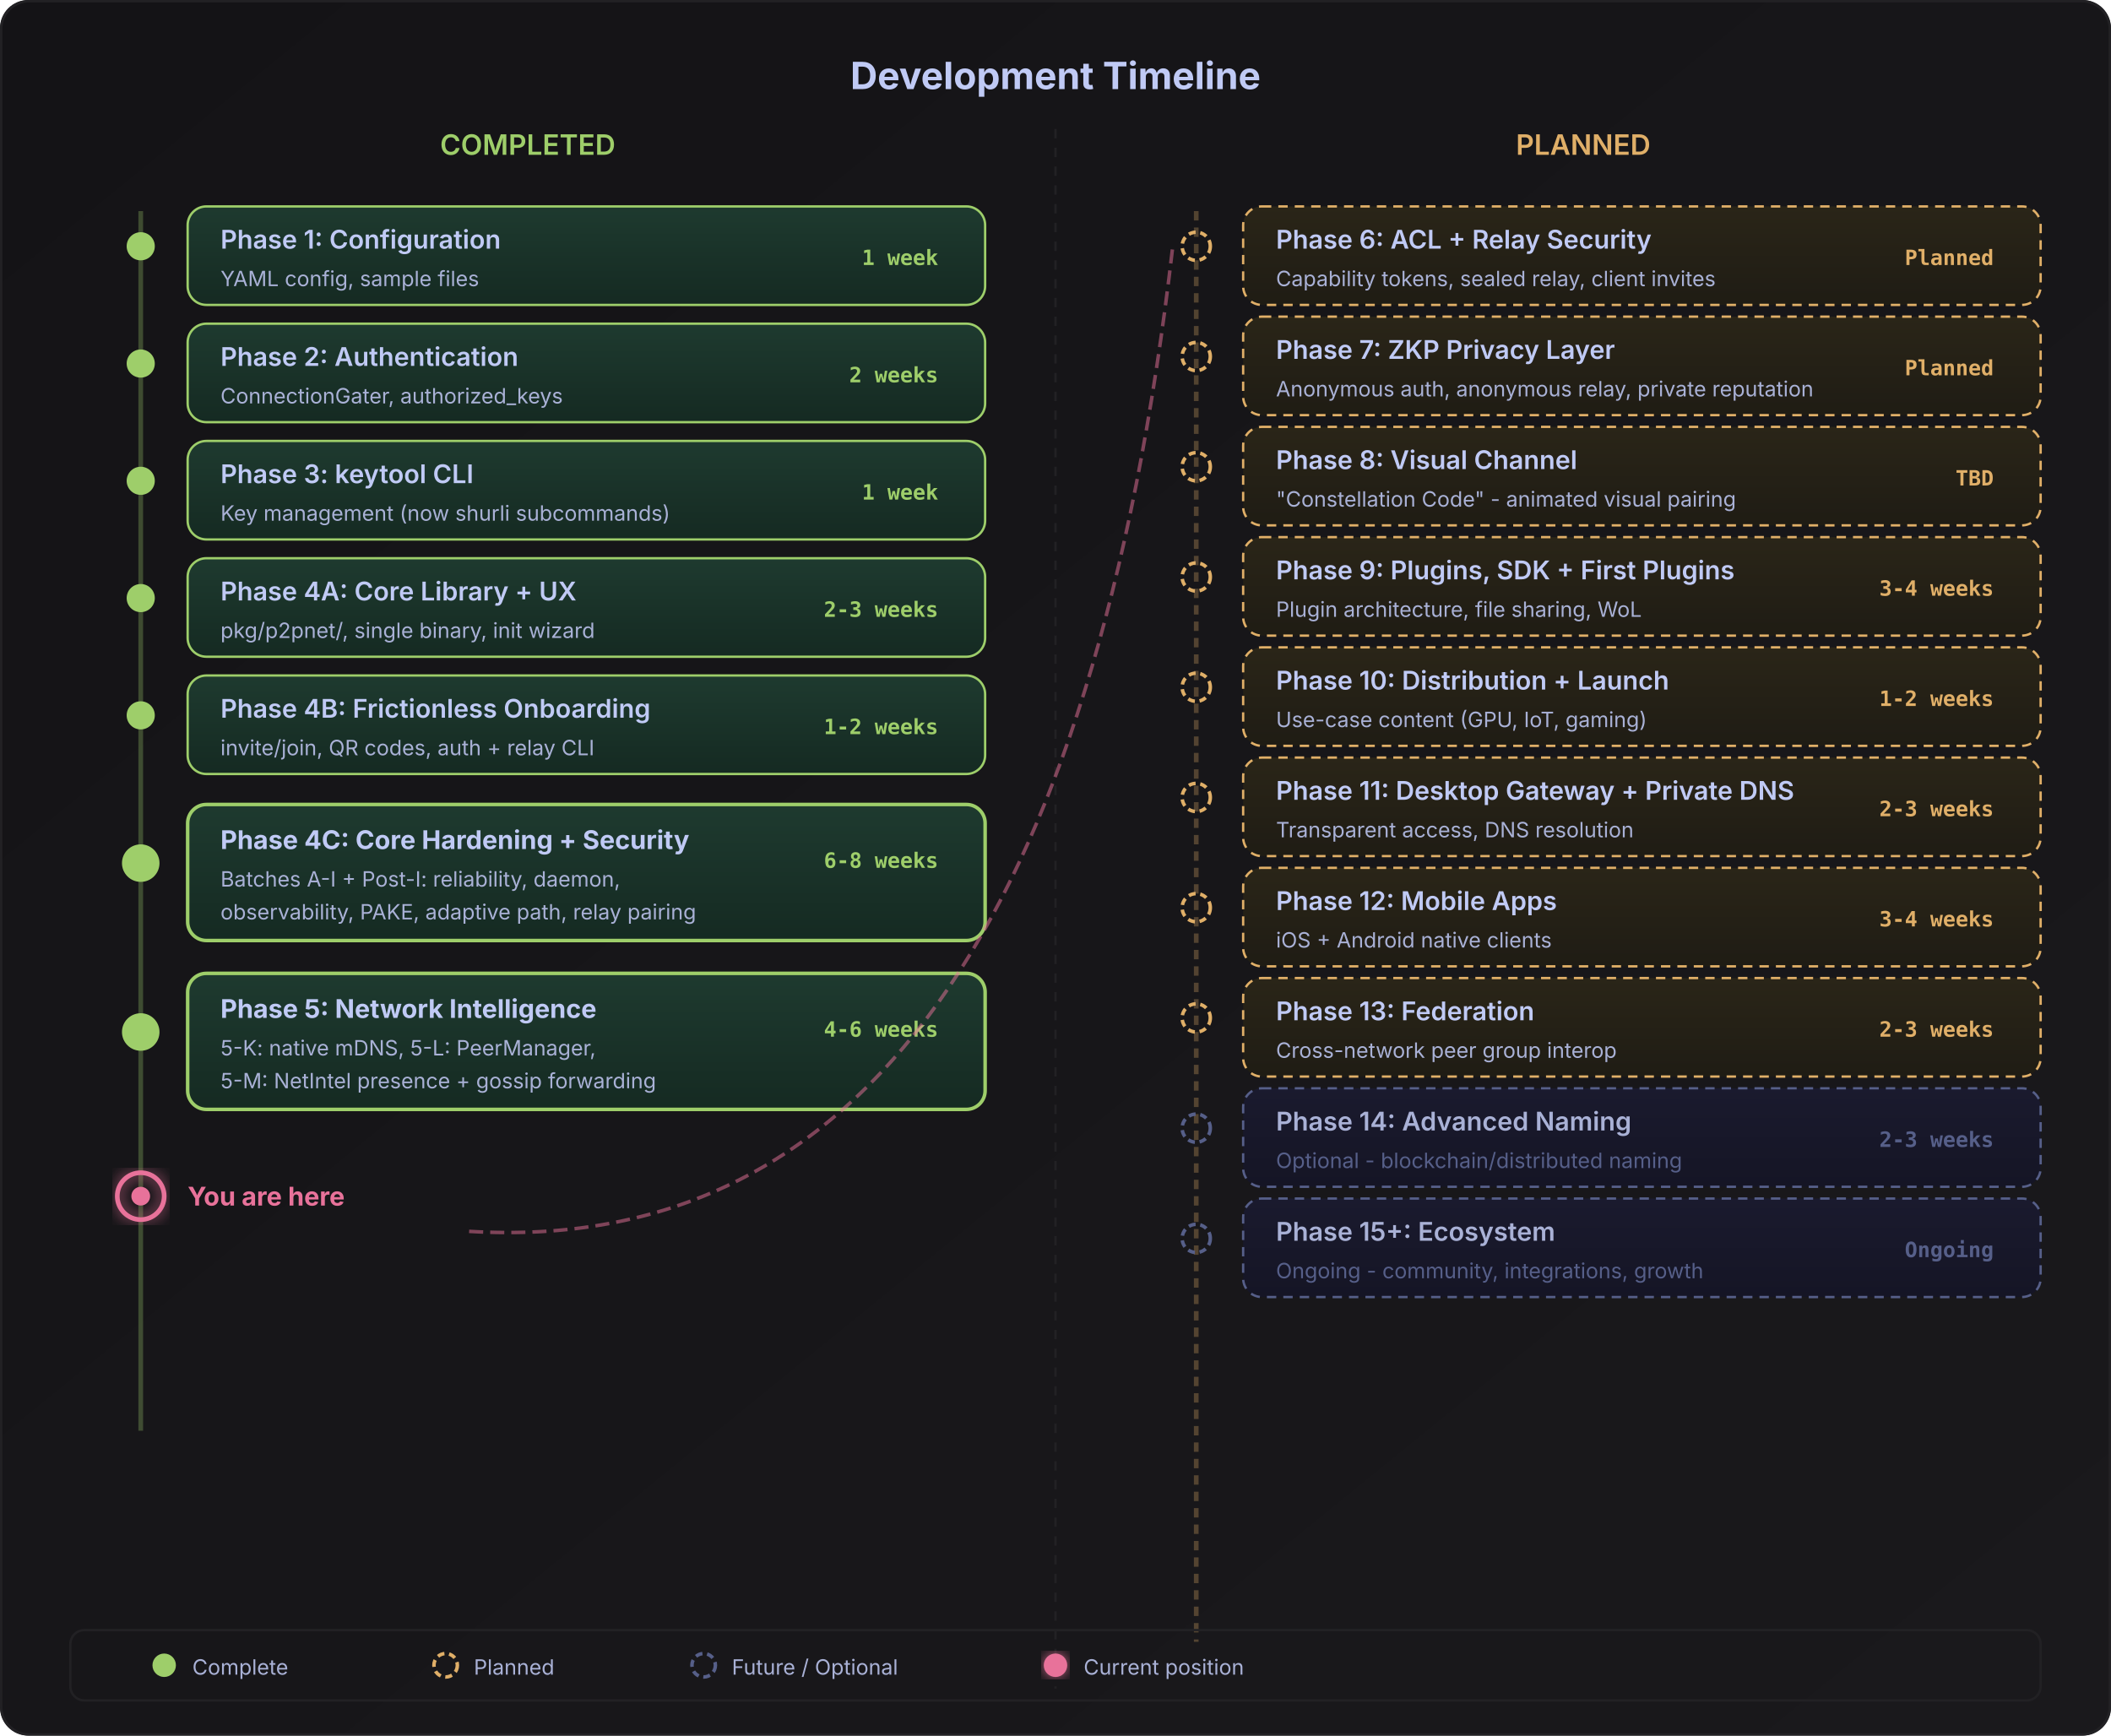
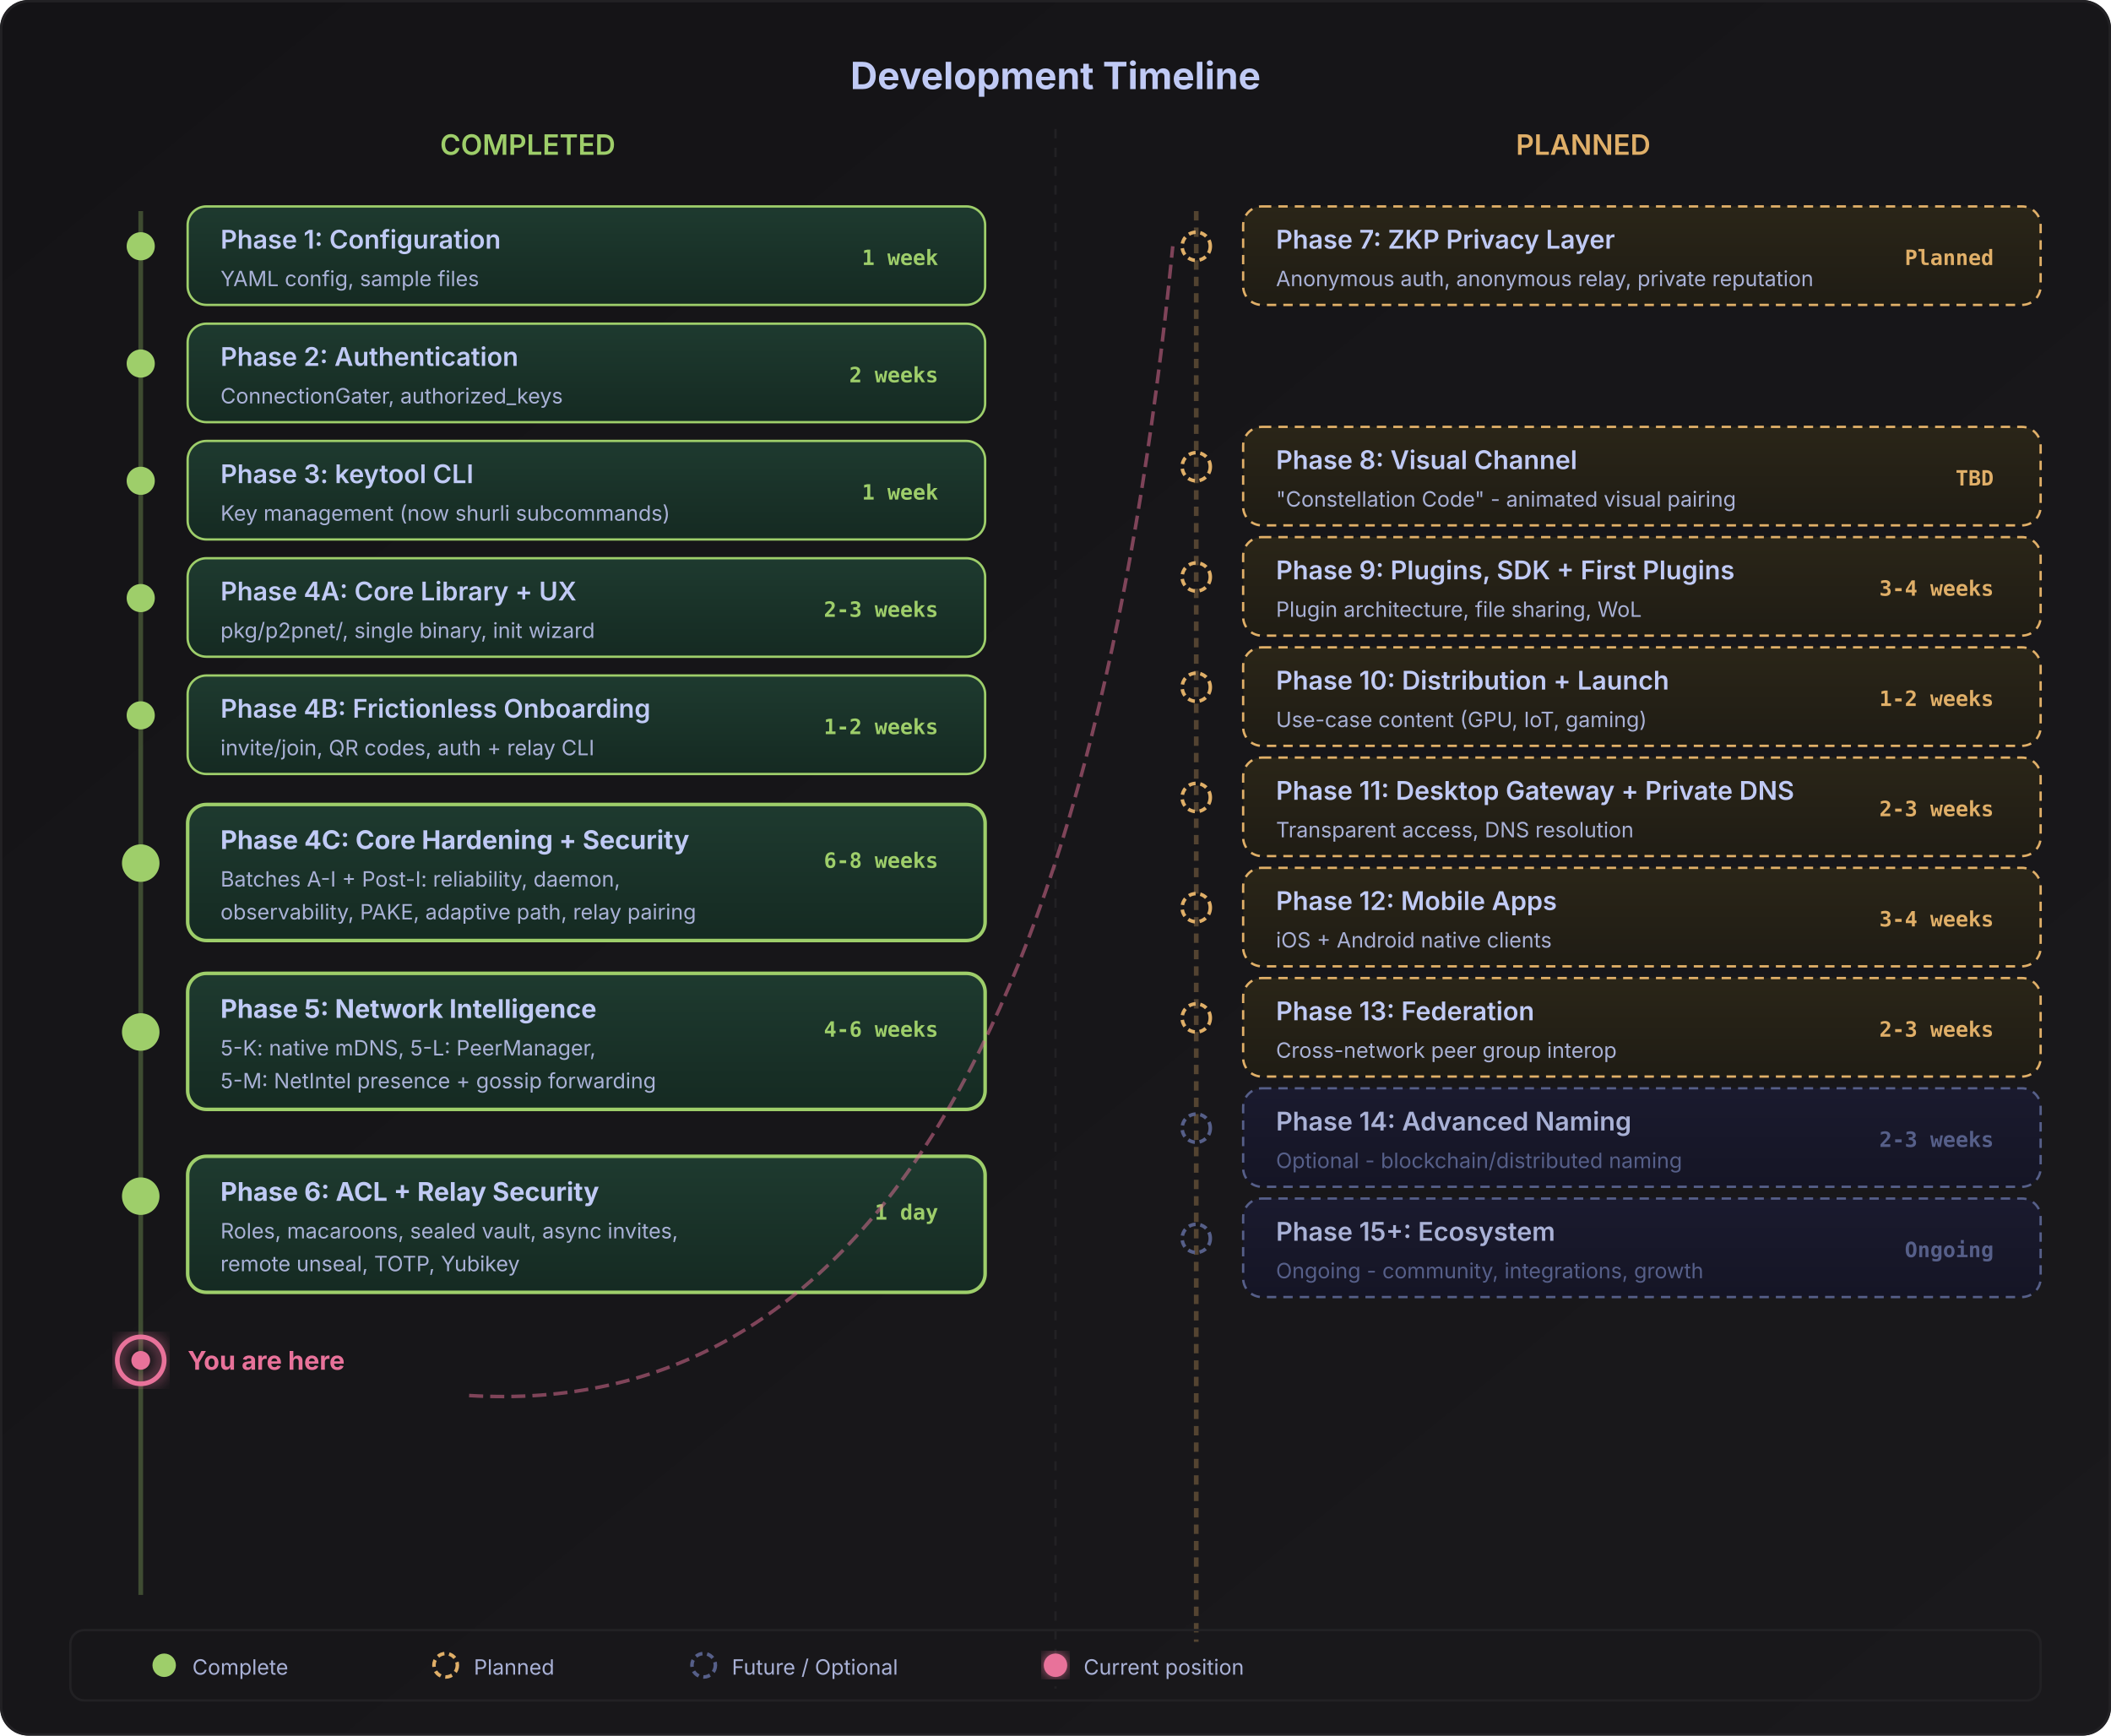
<svg xmlns="http://www.w3.org/2000/svg" viewBox="0 0 900 740" font-family="system-ui, -apple-system, sans-serif">
  <defs>
    <linearGradient id="bg" x1="0%" y1="0%" x2="100%" y2="100%">
      <stop offset="0%" style="stop-color:#141316" />
      <stop offset="100%" style="stop-color:#1a191c" />
    </linearGradient>
    <linearGradient id="doneGrad" x1="0%" y1="0%" x2="0%" y2="100%">
      <stop offset="0%" style="stop-color:#1e3a2f" />
      <stop offset="100%" style="stop-color:#152a22" />
    </linearGradient>
    <linearGradient id="plannedGrad" x1="0%" y1="0%" x2="0%" y2="100%">
      <stop offset="0%" style="stop-color:#2a2518" />
      <stop offset="100%" style="stop-color:#1f1c14" />
    </linearGradient>
    <linearGradient id="futureGrad" x1="0%" y1="0%" x2="0%" y2="100%">
      <stop offset="0%" style="stop-color:#1a1a2e" />
      <stop offset="100%" style="stop-color:#151525" />
    </linearGradient>
    <filter id="glow">
      <feGaussianBlur stdDeviation="3" result="blur" />
      <feMerge>
        <feMergeNode in="blur" />
        <feMergeNode in="SourceGraphic" />
      </feMerge>
    </filter>
  </defs>
  <rect width="900" height="740" rx="12" fill="url(#bg)" />
  <rect x="0.5" y="0.5" width="899" height="739" rx="12" fill="none" stroke="#222124" stroke-width="1" />
  <text x="450" y="38" text-anchor="middle" font-size="16" font-weight="700" fill="#c0caf5">Development Timeline</text>
  <text x="225" y="66" text-anchor="middle" font-size="12" font-weight="600" fill="#9ece6a">COMPLETED</text>
  <text x="675" y="66" text-anchor="middle" font-size="12" font-weight="600" fill="#e0af68">PLANNED</text>
  <line x1="450" y1="55" x2="450" y2="720" stroke="#222124" stroke-width="1" stroke-dasharray="4,4" />
-   <line x1="60" y1="90" x2="60" y2="610" stroke="#9ece6a" stroke-width="2" opacity="0.3" />
+   <line x1="60" y1="90" x2="60" y2="680" stroke="#9ece6a" stroke-width="2" opacity="0.3" />
  <circle cx="60" cy="105" r="6" fill="#9ece6a" />
  <rect x="80" y="88" width="340" height="42" rx="8" fill="url(#doneGrad)" stroke="#9ece6a" stroke-width="1" />
  <text x="94" y="106" font-size="11" font-weight="600" fill="#c0caf5">Phase 1: Configuration</text>
  <text x="94" y="122" font-size="9" fill="#a9b1d6">YAML config, sample files</text>
  <text x="400" y="113" text-anchor="end" font-size="9" font-weight="600" fill="#9ece6a" font-family="ui-monospace, monospace">1 week</text>
  <circle cx="60" cy="155" r="6" fill="#9ece6a" />
  <rect x="80" y="138" width="340" height="42" rx="8" fill="url(#doneGrad)" stroke="#9ece6a" stroke-width="1" />
  <text x="94" y="156" font-size="11" font-weight="600" fill="#c0caf5">Phase 2: Authentication</text>
  <text x="94" y="172" font-size="9" fill="#a9b1d6">ConnectionGater, authorized_keys</text>
  <text x="400" y="163" text-anchor="end" font-size="9" font-weight="600" fill="#9ece6a" font-family="ui-monospace, monospace">2 weeks</text>
  <circle cx="60" cy="205" r="6" fill="#9ece6a" />
  <rect x="80" y="188" width="340" height="42" rx="8" fill="url(#doneGrad)" stroke="#9ece6a" stroke-width="1" />
  <text x="94" y="206" font-size="11" font-weight="600" fill="#c0caf5">Phase 3: keytool CLI</text>
  <text x="94" y="222" font-size="9" fill="#a9b1d6">Key management (now shurli subcommands)</text>
  <text x="400" y="213" text-anchor="end" font-size="9" font-weight="600" fill="#9ece6a" font-family="ui-monospace, monospace">1 week</text>
  <circle cx="60" cy="255" r="6" fill="#9ece6a" />
  <rect x="80" y="238" width="340" height="42" rx="8" fill="url(#doneGrad)" stroke="#9ece6a" stroke-width="1" />
  <text x="94" y="256" font-size="11" font-weight="600" fill="#c0caf5">Phase 4A: Core Library + UX</text>
  <text x="94" y="272" font-size="9" fill="#a9b1d6">pkg/p2pnet/, single binary, init wizard</text>
  <text x="400" y="263" text-anchor="end" font-size="9" font-weight="600" fill="#9ece6a" font-family="ui-monospace, monospace">2-3 weeks</text>
  <circle cx="60" cy="305" r="6" fill="#9ece6a" />
  <rect x="80" y="288" width="340" height="42" rx="8" fill="url(#doneGrad)" stroke="#9ece6a" stroke-width="1" />
  <text x="94" y="306" font-size="11" font-weight="600" fill="#c0caf5">Phase 4B: Frictionless Onboarding</text>
  <text x="94" y="322" font-size="9" fill="#a9b1d6">invite/join, QR codes, auth + relay CLI</text>
  <text x="400" y="313" text-anchor="end" font-size="9" font-weight="600" fill="#9ece6a" font-family="ui-monospace, monospace">1-2 weeks</text>
  <circle cx="60" cy="368" r="8" fill="#9ece6a" />
  <rect x="80" y="343" width="340" height="58" rx="8" fill="url(#doneGrad)" stroke="#9ece6a" stroke-width="1.5" />
  <text x="94" y="362" font-size="11" font-weight="700" fill="#c0caf5">Phase 4C: Core Hardening + Security</text>
  <text x="94" y="378" font-size="9" fill="#a9b1d6">Batches A-I + Post-I: reliability, daemon,</text>
  <text x="94" y="392" font-size="9" fill="#a9b1d6">observability, PAKE, adaptive path, relay pairing</text>
  <text x="400" y="370" text-anchor="end" font-size="9" font-weight="700" fill="#9ece6a" font-family="ui-monospace, monospace">6-8 weeks</text>
  <circle cx="60" cy="440" r="8" fill="#9ece6a" />
  <rect x="80" y="415" width="340" height="58" rx="8" fill="url(#doneGrad)" stroke="#9ece6a" stroke-width="1.5" />
  <text x="94" y="434" font-size="11" font-weight="700" fill="#c0caf5">Phase 5: Network Intelligence</text>
  <text x="94" y="450" font-size="9" fill="#a9b1d6">5-K: native mDNS, 5-L: PeerManager,</text>
  <text x="94" y="464" font-size="9" fill="#a9b1d6">5-M: NetIntel presence + gossip forwarding</text>
  <text x="400" y="442" text-anchor="end" font-size="9" font-weight="700" fill="#9ece6a" font-family="ui-monospace, monospace">4-6 weeks</text>
-   <circle cx="60" cy="510" r="10" fill="none" stroke="#e8729a" stroke-width="2" filter="url(#glow)" />
-   <circle cx="60" cy="510" r="4" fill="#e8729a" />
-   <text x="80" y="514" font-size="11" font-weight="700" fill="#e8729a">You are here</text>
-   <path d="M 200 525 Q 450 540 500 105" fill="none" stroke="#e8729a" stroke-width="1.5" stroke-dasharray="6,3" opacity="0.5" />
+   <circle cx="60" cy="510" r="8" fill="#9ece6a" />
+   <rect x="80" y="493" width="340" height="58" rx="8" fill="url(#doneGrad)" stroke="#9ece6a" stroke-width="1.5" />
+   <text x="94" y="512" font-size="11" font-weight="700" fill="#c0caf5">Phase 6: ACL + Relay Security</text>
+   <text x="94" y="528" font-size="9" fill="#a9b1d6">Roles, macaroons, sealed vault, async invites,</text>
+   <text x="94" y="542" font-size="9" fill="#a9b1d6">remote unseal, TOTP, Yubikey</text>
+   <text x="400" y="520" text-anchor="end" font-size="9" font-weight="700" fill="#9ece6a" font-family="ui-monospace, monospace">1 day</text>
+   <circle cx="60" cy="580" r="10" fill="none" stroke="#e8729a" stroke-width="2" filter="url(#glow)" />
+   <circle cx="60" cy="580" r="4" fill="#e8729a" />
+   <text x="80" y="584" font-size="11" font-weight="700" fill="#e8729a">You are here</text>
+   <path d="M 200 595 Q 450 610 500 105" fill="none" stroke="#e8729a" stroke-width="1.5" stroke-dasharray="6,3" opacity="0.5" />
  <line x1="510" y1="90" x2="510" y2="700" stroke="#e0af68" stroke-width="2" opacity="0.3" stroke-dasharray="4,3" />
  <circle cx="510" cy="105" r="6" fill="none" stroke="#e0af68" stroke-width="1.5" stroke-dasharray="3,2" />
  <rect x="530" y="88" width="340" height="42" rx="8" fill="url(#plannedGrad)" stroke="#e0af68" stroke-width="1" stroke-dasharray="4,3" />
-   <text x="544" y="106" font-size="11" font-weight="600" fill="#c0caf5">Phase 6: ACL + Relay Security</text>
-   <text x="544" y="122" font-size="9" fill="#a9b1d6">Capability tokens, sealed relay, client invites</text>
+   <text x="544" y="106" font-size="11" font-weight="600" fill="#c0caf5">Phase 7: ZKP Privacy Layer</text>
+   <text x="544" y="122" font-size="9" fill="#a9b1d6">Anonymous auth, anonymous relay, private reputation</text>
  <text x="850" y="113" text-anchor="end" font-size="9" font-weight="600" fill="#e0af68" font-family="ui-monospace, monospace">Planned</text>
-   <circle cx="510" cy="152" r="6" fill="none" stroke="#e0af68" stroke-width="1.5" stroke-dasharray="3,2" />
-   <rect x="530" y="135" width="340" height="42" rx="8" fill="url(#plannedGrad)" stroke="#e0af68" stroke-width="1" stroke-dasharray="4,3" />
-   <text x="544" y="153" font-size="11" font-weight="600" fill="#c0caf5">Phase 7: ZKP Privacy Layer</text>
-   <text x="544" y="169" font-size="9" fill="#a9b1d6">Anonymous auth, anonymous relay, private reputation</text>
-   <text x="850" y="160" text-anchor="end" font-size="9" font-weight="600" fill="#e0af68" font-family="ui-monospace, monospace">Planned</text>
  <circle cx="510" cy="199" r="6" fill="none" stroke="#e0af68" stroke-width="1.5" stroke-dasharray="3,2" />
  <rect x="530" y="182" width="340" height="42" rx="8" fill="url(#plannedGrad)" stroke="#e0af68" stroke-width="1" stroke-dasharray="4,3" />
  <text x="544" y="200" font-size="11" font-weight="600" fill="#c0caf5">Phase 8: Visual Channel</text>
  <text x="544" y="216" font-size="9" fill="#a9b1d6">"Constellation Code" - animated visual pairing</text>
  <text x="850" y="207" text-anchor="end" font-size="9" font-weight="600" fill="#e0af68" font-family="ui-monospace, monospace">TBD</text>
  <circle cx="510" cy="246" r="6" fill="none" stroke="#e0af68" stroke-width="1.5" stroke-dasharray="3,2" />
  <rect x="530" y="229" width="340" height="42" rx="8" fill="url(#plannedGrad)" stroke="#e0af68" stroke-width="1" stroke-dasharray="4,3" />
  <text x="544" y="247" font-size="11" font-weight="600" fill="#c0caf5">Phase 9: Plugins, SDK + First Plugins</text>
  <text x="544" y="263" font-size="9" fill="#a9b1d6">Plugin architecture, file sharing, WoL</text>
  <text x="850" y="254" text-anchor="end" font-size="9" font-weight="600" fill="#e0af68" font-family="ui-monospace, monospace">3-4 weeks</text>
  <circle cx="510" cy="293" r="6" fill="none" stroke="#e0af68" stroke-width="1.5" stroke-dasharray="3,2" />
  <rect x="530" y="276" width="340" height="42" rx="8" fill="url(#plannedGrad)" stroke="#e0af68" stroke-width="1" stroke-dasharray="4,3" />
  <text x="544" y="294" font-size="11" font-weight="600" fill="#c0caf5">Phase 10: Distribution + Launch</text>
  <text x="544" y="310" font-size="9" fill="#a9b1d6">Use-case content (GPU, IoT, gaming)</text>
  <text x="850" y="301" text-anchor="end" font-size="9" font-weight="600" fill="#e0af68" font-family="ui-monospace, monospace">1-2 weeks</text>
  <circle cx="510" cy="340" r="6" fill="none" stroke="#e0af68" stroke-width="1.5" stroke-dasharray="3,2" />
  <rect x="530" y="323" width="340" height="42" rx="8" fill="url(#plannedGrad)" stroke="#e0af68" stroke-width="1" stroke-dasharray="4,3" />
  <text x="544" y="341" font-size="11" font-weight="600" fill="#c0caf5">Phase 11: Desktop Gateway + Private DNS</text>
  <text x="544" y="357" font-size="9" fill="#a9b1d6">Transparent access, DNS resolution</text>
  <text x="850" y="348" text-anchor="end" font-size="9" font-weight="600" fill="#e0af68" font-family="ui-monospace, monospace">2-3 weeks</text>
  <circle cx="510" cy="387" r="6" fill="none" stroke="#e0af68" stroke-width="1.5" stroke-dasharray="3,2" />
  <rect x="530" y="370" width="340" height="42" rx="8" fill="url(#plannedGrad)" stroke="#e0af68" stroke-width="1" stroke-dasharray="4,3" />
  <text x="544" y="388" font-size="11" font-weight="600" fill="#c0caf5">Phase 12: Mobile Apps</text>
  <text x="544" y="404" font-size="9" fill="#a9b1d6">iOS + Android native clients</text>
  <text x="850" y="395" text-anchor="end" font-size="9" font-weight="600" fill="#e0af68" font-family="ui-monospace, monospace">3-4 weeks</text>
  <circle cx="510" cy="434" r="6" fill="none" stroke="#e0af68" stroke-width="1.5" stroke-dasharray="3,2" />
  <rect x="530" y="417" width="340" height="42" rx="8" fill="url(#plannedGrad)" stroke="#e0af68" stroke-width="1" stroke-dasharray="4,3" />
  <text x="544" y="435" font-size="11" font-weight="600" fill="#c0caf5">Phase 13: Federation</text>
  <text x="544" y="451" font-size="9" fill="#a9b1d6">Cross-network peer group interop</text>
  <text x="850" y="442" text-anchor="end" font-size="9" font-weight="600" fill="#e0af68" font-family="ui-monospace, monospace">2-3 weeks</text>
  <circle cx="510" cy="481" r="6" fill="none" stroke="#565f89" stroke-width="1.5" stroke-dasharray="3,2" />
  <rect x="530" y="464" width="340" height="42" rx="8" fill="url(#futureGrad)" stroke="#565f89" stroke-width="1" stroke-dasharray="4,3" />
  <text x="544" y="482" font-size="11" font-weight="600" fill="#a9b1d6">Phase 14: Advanced Naming</text>
  <text x="544" y="498" font-size="9" fill="#565f89">Optional - blockchain/distributed naming</text>
  <text x="850" y="489" text-anchor="end" font-size="9" font-weight="600" fill="#565f89" font-family="ui-monospace, monospace">2-3 weeks</text>
  <circle cx="510" cy="528" r="6" fill="none" stroke="#565f89" stroke-width="1.5" stroke-dasharray="3,2" />
  <rect x="530" y="511" width="340" height="42" rx="8" fill="url(#futureGrad)" stroke="#565f89" stroke-width="1" stroke-dasharray="4,3" />
  <text x="544" y="529" font-size="11" font-weight="600" fill="#a9b1d6">Phase 15+: Ecosystem</text>
  <text x="544" y="545" font-size="9" fill="#565f89">Ongoing - community, integrations, growth</text>
  <text x="850" y="536" text-anchor="end" font-size="9" font-weight="600" fill="#565f89" font-family="ui-monospace, monospace">Ongoing</text>
  <rect x="30" y="695" width="840" height="30" rx="6" fill="none" stroke="#222124" stroke-width="1" />
  <circle cx="70" cy="710" r="5" fill="#9ece6a" />
  <text x="82" y="714" font-size="9" fill="#a9b1d6">Complete</text>
  <circle cx="190" cy="710" r="5" fill="none" stroke="#e0af68" stroke-width="1.5" stroke-dasharray="3,2" />
  <text x="202" y="714" font-size="9" fill="#a9b1d6">Planned</text>
  <circle cx="300" cy="710" r="5" fill="none" stroke="#565f89" stroke-width="1.5" stroke-dasharray="3,2" />
  <text x="312" y="714" font-size="9" fill="#a9b1d6">Future / Optional</text>
  <circle cx="450" cy="710" r="5" fill="#e8729a" filter="url(#glow)" />
  <text x="462" y="714" font-size="9" fill="#a9b1d6">Current position</text>
</svg>
